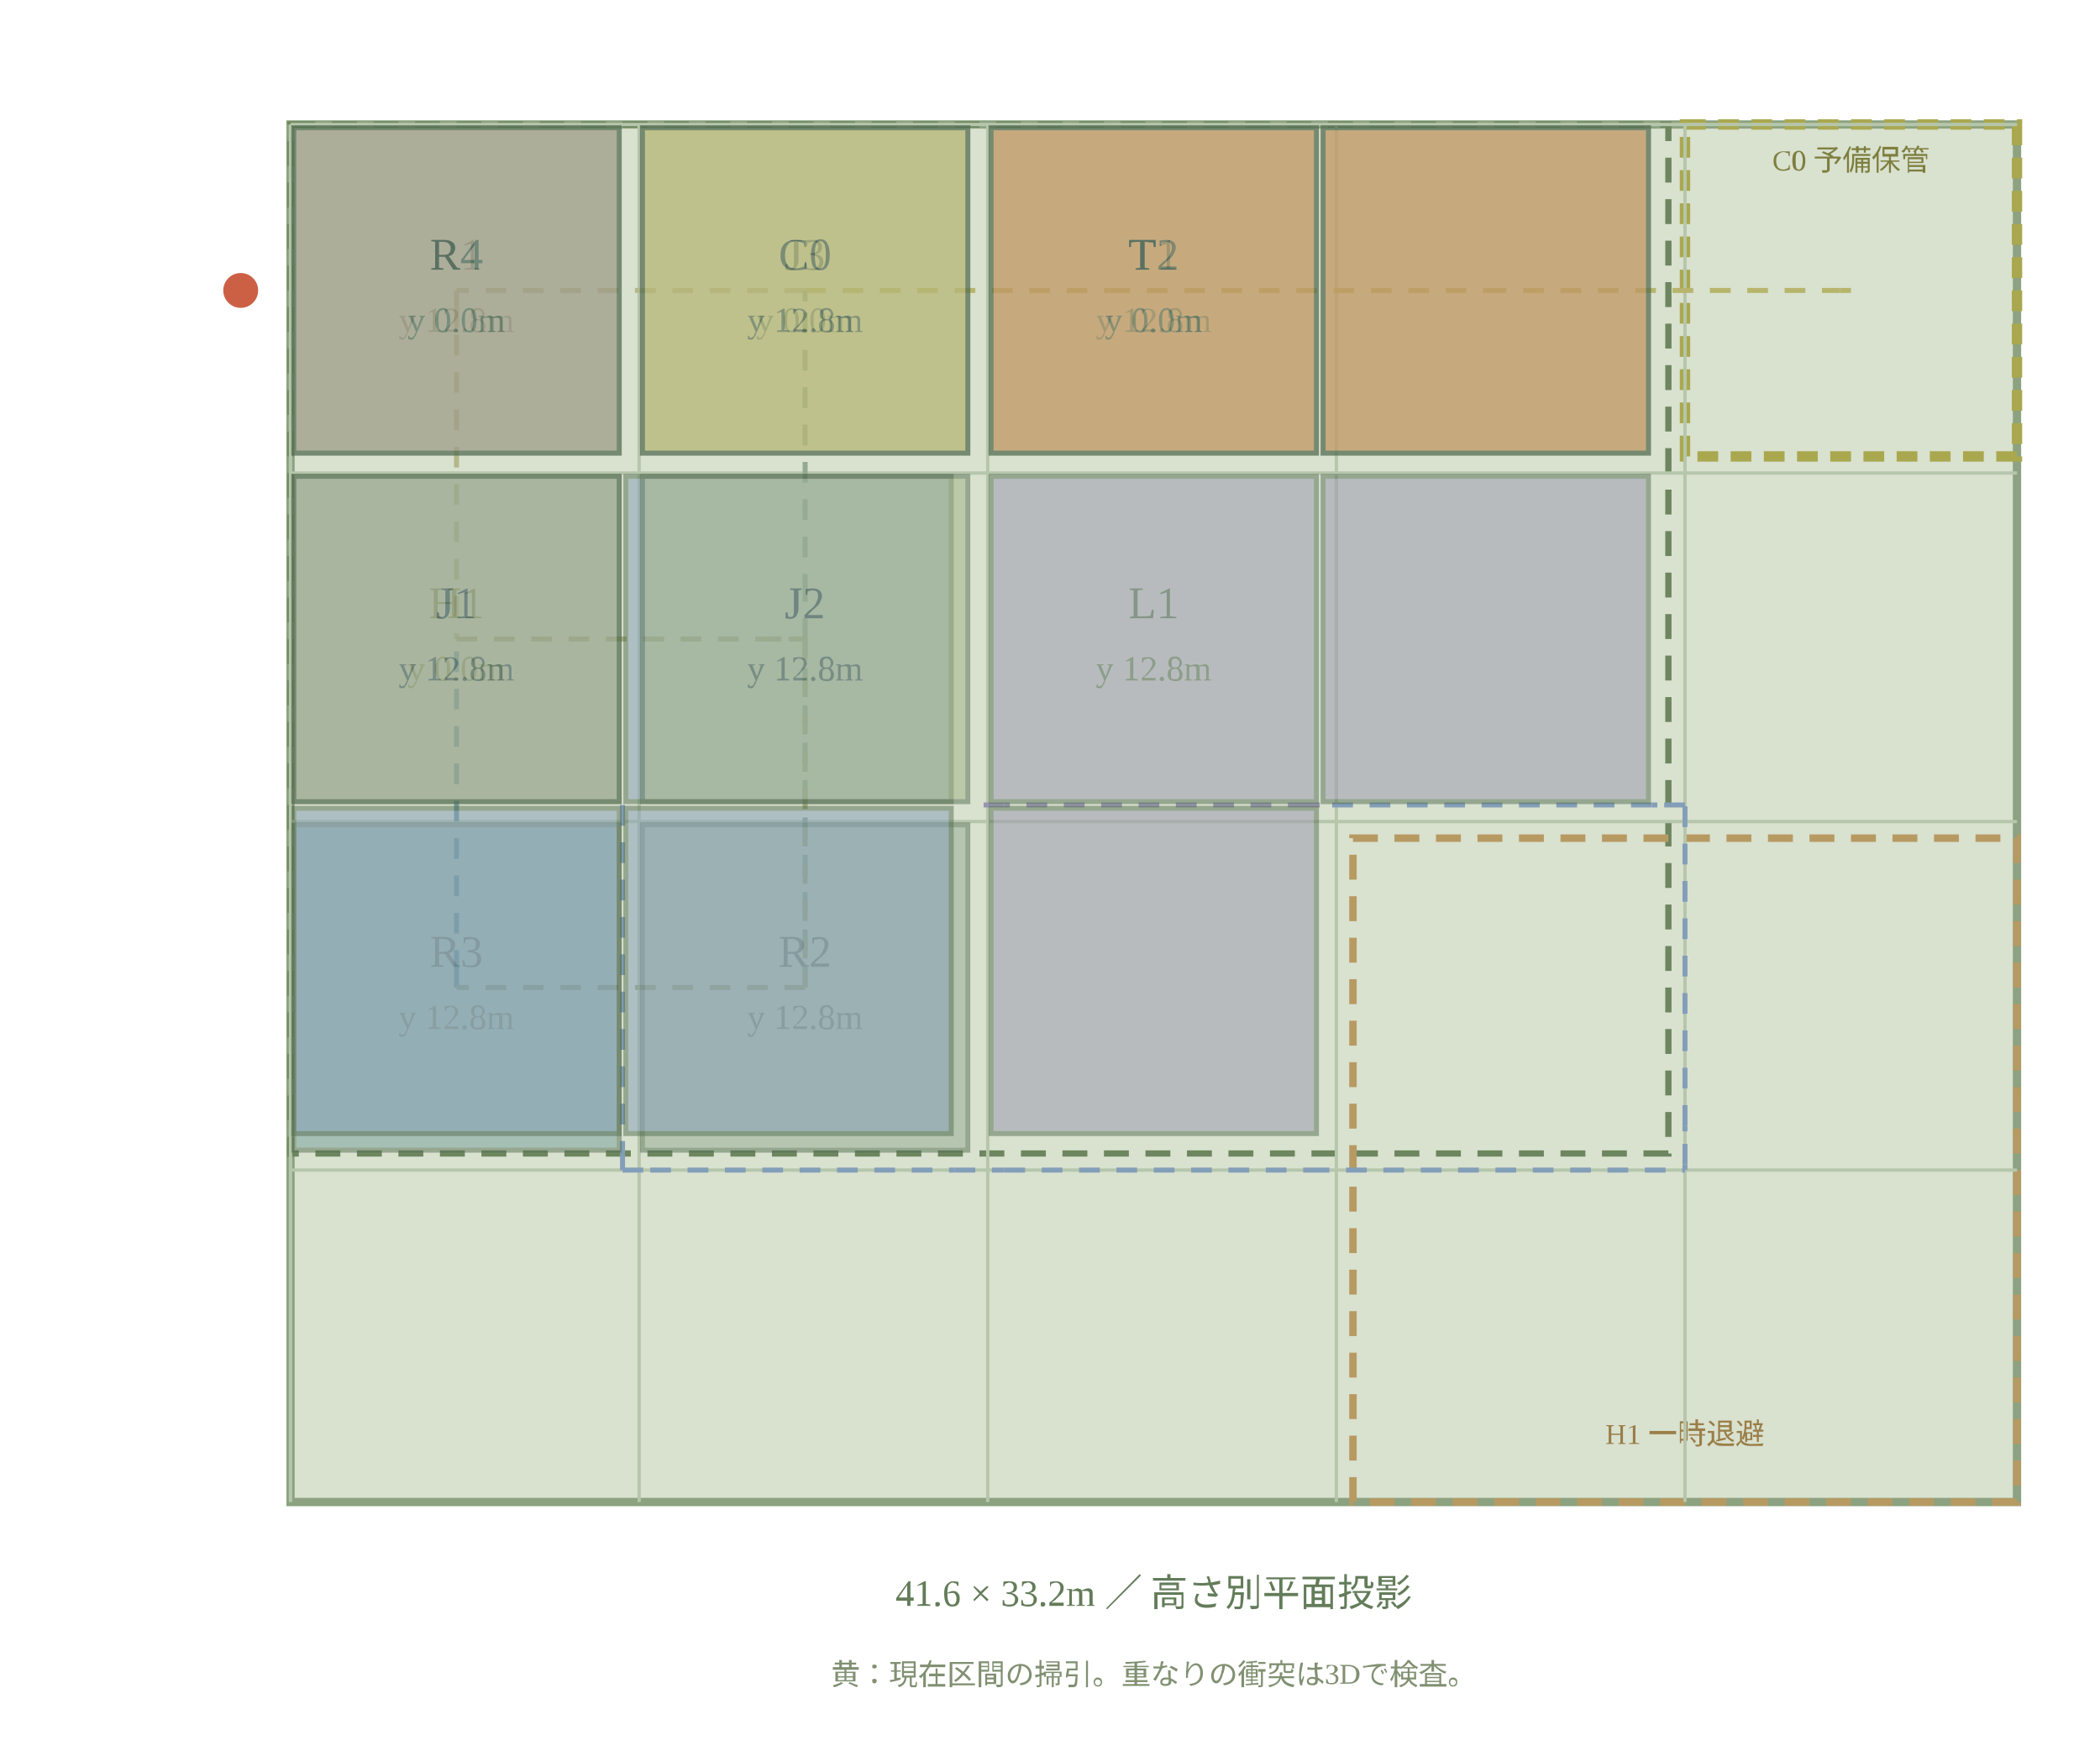
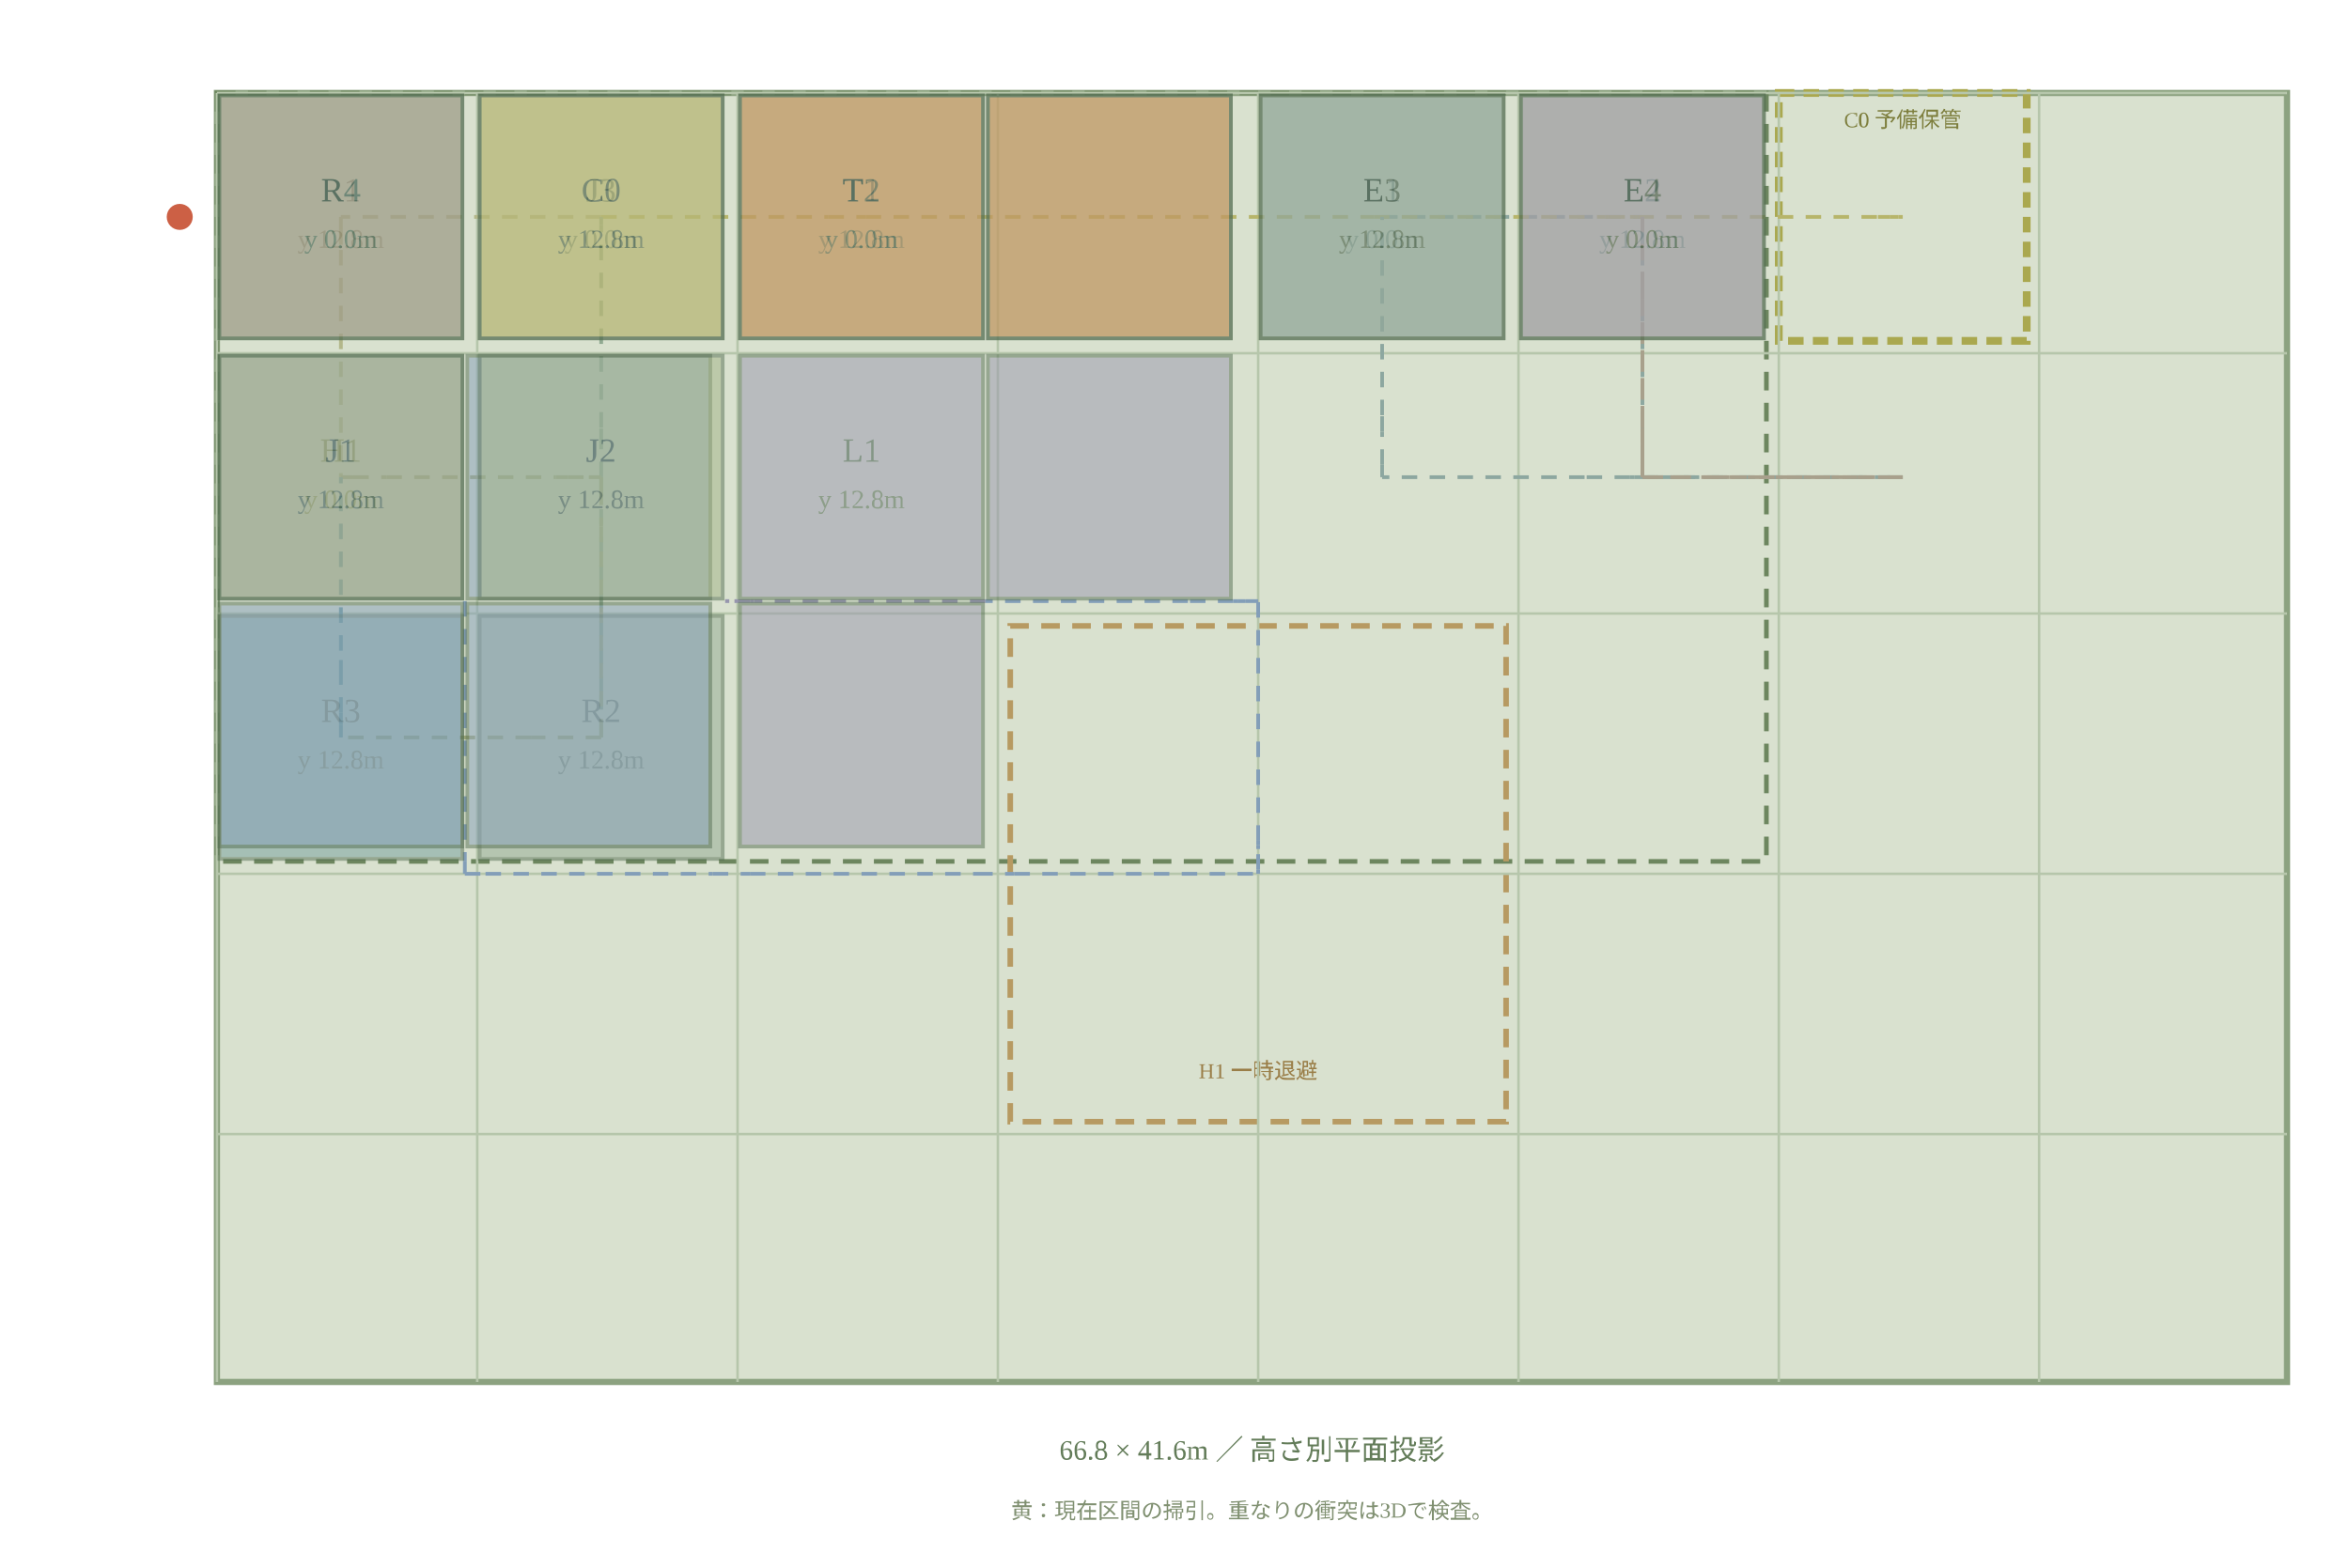
- <svg xmlns="http://www.w3.org/2000/svg" viewBox="-7 -3 50.6 42.2" role="img" aria-label="予備廊下と一時退避・搬送中の高さ別占有">
-   <rect x="0" y="0" width="41.6" height="33.2" fill="#d9e1cf" stroke="#8ca280" stroke-width=".2" />
-   <rect x="0" y="0" width="33.2" height="24.8" fill="none" stroke="#6d865f" stroke-width=".15" stroke-dasharray=".6 .4" />
-   <rect x="33.6" y="0" width="8" height="8" fill="none" stroke="#aaa84f" stroke-width=".25" stroke-dasharray=".5 .3" />
-   <text x="37.6" y="1.1" text-anchor="middle" font-size=".7" fill="#7d7e3d">C0 予備保管</text>
+ <svg xmlns="http://www.w3.org/2000/svg" viewBox="-7 -3 75.8 50.6" role="img" aria-label="予備廊下と一時退避・搬送中の高さ別占有">
+   <rect x="0" y="0" width="66.8" height="41.6" fill="#d9e1cf" stroke="#8ca280" stroke-width=".2" />
+   <rect x="0" y="0" width="50" height="24.8" fill="none" stroke="#6d865f" stroke-width=".15" stroke-dasharray=".6 .4" />
+   <rect x="50.4" y="0" width="8" height="8" fill="none" stroke="#aaa84f" stroke-width=".25" stroke-dasharray=".5 .3" />
+   <text x="54.4" y="1.1" text-anchor="middle" font-size=".7" fill="#7d7e3d">C0 予備保管</text>
  <rect x="25.6" y="17.2" width="16" height="16" fill="none" stroke="#b79a62" stroke-width=".18" stroke-dasharray=".6 .4" />
  <text x="33.6" y="31.8" text-anchor="middle" font-size=".7" fill="#9a7e48">H1 一時退避</text>
-   <line x1="0" y1="0" x2="41.6" y2="0" stroke="#b6c6ab" stroke-width="0.08" />
-   <line x1="0" y1="8.4" x2="41.6" y2="8.4" stroke="#b6c6ab" stroke-width="0.08" />
-   <line x1="0" y1="16.8" x2="41.6" y2="16.8" stroke="#b6c6ab" stroke-width="0.08" />
-   <line x1="0" y1="25.2" x2="41.6" y2="25.2" stroke="#b6c6ab" stroke-width="0.08" />
-   <line x1="0" y1="0" x2="0" y2="33.2" stroke="#b6c6ab" stroke-width="0.08" />
-   <line x1="8.4" y1="0" x2="8.4" y2="33.2" stroke="#b6c6ab" stroke-width="0.08" />
-   <line x1="16.8" y1="0" x2="16.8" y2="33.2" stroke="#b6c6ab" stroke-width="0.08" />
-   <line x1="25.2" y1="0" x2="25.2" y2="33.2" stroke="#b6c6ab" stroke-width="0.08" />
-   <line x1="33.6" y1="0" x2="33.6" y2="33.2" stroke="#b6c6ab" stroke-width="0.08" />
+   <line x1="0" y1="0" x2="66.8" y2="0" stroke="#b6c6ab" stroke-width="0.08" />
+   <line x1="0" y1="8.4" x2="66.8" y2="8.4" stroke="#b6c6ab" stroke-width="0.08" />
+   <line x1="0" y1="16.8" x2="66.8" y2="16.8" stroke="#b6c6ab" stroke-width="0.08" />
+   <line x1="0" y1="25.2" x2="66.8" y2="25.2" stroke="#b6c6ab" stroke-width="0.08" />
+   <line x1="0" y1="33.6" x2="66.8" y2="33.6" stroke="#b6c6ab" stroke-width="0.08" />
+   <line x1="0" y1="0" x2="0" y2="41.6" stroke="#b6c6ab" stroke-width="0.08" />
+   <line x1="8.4" y1="0" x2="8.4" y2="41.6" stroke="#b6c6ab" stroke-width="0.08" />
+   <line x1="16.8" y1="0" x2="16.8" y2="41.6" stroke="#b6c6ab" stroke-width="0.08" />
+   <line x1="25.2" y1="0" x2="25.2" y2="41.6" stroke="#b6c6ab" stroke-width="0.08" />
+   <line x1="33.6" y1="0" x2="33.6" y2="41.6" stroke="#b6c6ab" stroke-width="0.08" />
+   <line x1="42" y1="0" x2="42" y2="41.6" stroke="#b6c6ab" stroke-width="0.08" />
+   <line x1="50.4" y1="0" x2="50.4" y2="41.6" stroke="#b6c6ab" stroke-width="0.08" />
+   <line x1="58.8" y1="0" x2="58.8" y2="41.6" stroke="#b6c6ab" stroke-width="0.08" />
  <line x1="8" y1="16.4" x2="8" y2="16.4" stroke="#839eb8" stroke-width="0.12" stroke-dasharray=".5 .4" />
  <line x1="12.4" y1="4" x2="12.4" y2="4" stroke="#b3b78a" stroke-width="0.12" stroke-dasharray=".5 .4" />
+   <line x1="37.6" y1="4" x2="37.6" y2="4" stroke="#8da7a0" stroke-width="0.12" stroke-dasharray=".5 .4" />
  <line x1="8" y1="16.4" x2="8" y2="24.8" stroke="#839eb8" stroke-width="0.12" stroke-dasharray=".5 .4" />
  <line x1="12.4" y1="4" x2="4" y2="4" stroke="#b3b78a" stroke-width="0.12" stroke-dasharray=".5 .4" />
+   <line x1="37.6" y1="4" x2="46" y2="4" stroke="#8da7a0" stroke-width="0.12" stroke-dasharray=".5 .4" />
  <line x1="8" y1="24.8" x2="8" y2="25.2" stroke="#839eb8" stroke-width="0.12" stroke-dasharray=".5 .4" />
  <line x1="4" y1="4" x2="4" y2="4.4" stroke="#b3b78a" stroke-width="0.12" stroke-dasharray=".5 .4" />
+   <line x1="46" y1="4" x2="46" y2="4.4" stroke="#8da7a0" stroke-width="0.12" stroke-dasharray=".5 .4" />
  <line x1="8" y1="25.2" x2="8.667" y2="25.2" stroke="#839eb8" stroke-width="0.12" stroke-dasharray=".5 .4" />
  <line x1="4" y1="4.4" x2="4" y2="5.067" stroke="#b3b78a" stroke-width="0.12" stroke-dasharray=".5 .4" />
+   <line x1="46" y1="4.4" x2="46" y2="5.067" stroke="#8da7a0" stroke-width="0.12" stroke-dasharray=".5 .4" />
  <line x1="8.667" y1="25.2" x2="16" y2="25.2" stroke="#839eb8" stroke-width="0.12" stroke-dasharray=".5 .4" />
  <line x1="4" y1="5.067" x2="4" y2="12.4" stroke="#b3b78a" stroke-width="0.12" stroke-dasharray=".5 .4" />
  <line x1="12.4" y1="4" x2="12.4" y2="4" stroke="#b7b56b" stroke-width="0.12" stroke-dasharray=".5 .4" />
+   <line x1="46" y1="5.067" x2="46" y2="12.4" stroke="#8da7a0" stroke-width="0.12" stroke-dasharray=".5 .4" />
+   <line x1="37.6" y1="4" x2="37.6" y2="4" stroke="#9aa58c" stroke-width="0.12" stroke-dasharray=".5 .4" />
  <line x1="16" y1="25.2" x2="17.2" y2="25.2" stroke="#839eb8" stroke-width="0.12" stroke-dasharray=".5 .4" />
  <line x1="4" y1="12.4" x2="4" y2="12.4" stroke="#b3b78a" stroke-width="0.12" stroke-dasharray=".5 .4" />
  <line x1="12.4" y1="4" x2="12.4" y2="4" stroke="#b7b56b" stroke-width="0.12" stroke-dasharray=".5 .4" />
-   <line x1="17.2" y1="25.2" x2="24.533" y2="25.2" stroke="#839eb8" stroke-width="0.12" stroke-dasharray=".5 .4" />
+   <line x1="46" y1="12.4" x2="47.2" y2="12.4" stroke="#8da7a0" stroke-width="0.12" stroke-dasharray=".5 .4" />
+   <line x1="37.6" y1="4" x2="37.6" y2="4" stroke="#9aa58c" stroke-width="0.12" stroke-dasharray=".5 .4" />
+   <line x1="17.2" y1="25.2" x2="24.4" y2="25.2" stroke="#839eb8" stroke-width="0.12" stroke-dasharray=".5 .4" />
  <line x1="4" y1="12.4" x2="4" y2="12.4" stroke="#b3b78a" stroke-width="0.12" stroke-dasharray=".5 .4" />
-   <line x1="12.4" y1="4" x2="19.733" y2="4" stroke="#b7b56b" stroke-width="0.12" stroke-dasharray=".5 .4" />
-   <line x1="24.533" y1="25.2" x2="33.6" y2="25.2" stroke="#839eb8" stroke-width="0.12" stroke-dasharray=".5 .4" />
-   <line x1="19.733" y1="4" x2="28.8" y2="4" stroke="#b7b56b" stroke-width="0.12" stroke-dasharray=".5 .4" />
+   <line x1="12.4" y1="4" x2="19.6" y2="4" stroke="#b7b56b" stroke-width="0.12" stroke-dasharray=".5 .4" />
+   <line x1="47.2" y1="12.4" x2="54.4" y2="12.4" stroke="#8da7a0" stroke-width="0.12" stroke-dasharray=".5 .4" />
+   <line x1="37.6" y1="4" x2="37.6" y2="4" stroke="#9aa58c" stroke-width="0.12" stroke-dasharray=".5 .4" />
+   <line x1="24.4" y1="25.2" x2="24.533" y2="25.2" stroke="#839eb8" stroke-width="0.12" stroke-dasharray=".5 .4" />
+   <line x1="4" y1="12.4" x2="4" y2="12.4" stroke="#b3b78a" stroke-width="0.12" stroke-dasharray=".5 .4" />
+   <line x1="19.6" y1="4" x2="19.733" y2="4" stroke="#b7b56b" stroke-width="0.12" stroke-dasharray=".5 .4" />
+   <line x1="37.6" y1="4" x2="37.6" y2="4" stroke="#9aa58c" stroke-width="0.12" stroke-dasharray=".5 .4" />
+   <line x1="24.533" y1="25.2" x2="25.733" y2="25.2" stroke="#839eb8" stroke-width="0.12" stroke-dasharray=".5 .4" />
+   <line x1="19.733" y1="4" x2="20.933" y2="4" stroke="#b7b56b" stroke-width="0.12" stroke-dasharray=".5 .4" />
+   <line x1="37.6" y1="4" x2="37.6" y2="4" stroke="#9aa58c" stroke-width="0.12" stroke-dasharray=".5 .4" />
+   <line x1="25.733" y1="25.2" x2="33.6" y2="25.2" stroke="#839eb8" stroke-width="0.12" stroke-dasharray=".5 .4" />
+   <line x1="20.933" y1="4" x2="28.8" y2="4" stroke="#b7b56b" stroke-width="0.12" stroke-dasharray=".5 .4" />
  <line x1="24.8" y1="16.4" x2="24.8" y2="16.4" stroke="#9796ae" stroke-width="0.12" stroke-dasharray=".5 .4" />
  <line x1="28.8" y1="4" x2="37.333" y2="4" stroke="#b7b56b" stroke-width="0.12" stroke-dasharray=".5 .4" />
-   <line x1="24.8" y1="16.4" x2="24.533" y2="16.4" stroke="#9796ae" stroke-width="0.12" stroke-dasharray=".5 .4" />
-   <line x1="37.333" y1="4" x2="37.6" y2="4" stroke="#b7b56b" stroke-width="0.12" stroke-dasharray=".5 .4" />
-   <line x1="24.533" y1="16.4" x2="17.333" y2="16.4" stroke="#9796ae" stroke-width="0.12" stroke-dasharray=".5 .4" />
+   <line x1="24.8" y1="16.4" x2="17.333" y2="16.4" stroke="#9796ae" stroke-width="0.12" stroke-dasharray=".5 .4" />
+   <line x1="37.333" y1="4" x2="44.8" y2="4" stroke="#b7b56b" stroke-width="0.12" stroke-dasharray=".5 .4" />
  <line x1="17.333" y1="16.4" x2="17.2" y2="16.4" stroke="#9796ae" stroke-width="0.12" stroke-dasharray=".5 .4" />
  <line x1="33.6" y1="25.2" x2="33.6" y2="25.067" stroke="#839eb8" stroke-width="0.12" stroke-dasharray=".5 .4" />
-   <line x1="17.2" y1="16.4" x2="16.4" y2="16.4" stroke="#9796ae" stroke-width="0.12" stroke-dasharray=".5 .4" />
-   <line x1="33.6" y1="25.067" x2="33.6" y2="24.267" stroke="#839eb8" stroke-width="0.12" stroke-dasharray=".5 .4" />
+   <line x1="44.8" y1="4" x2="44.933" y2="4" stroke="#b7b56b" stroke-width="0.12" stroke-dasharray=".5 .4" />
+   <line x1="17.2" y1="16.4" x2="16.533" y2="16.4" stroke="#9796ae" stroke-width="0.12" stroke-dasharray=".5 .4" />
+   <line x1="33.6" y1="25.067" x2="33.6" y2="24.4" stroke="#839eb8" stroke-width="0.12" stroke-dasharray=".5 .4" />
+   <line x1="44.933" y1="4" x2="45.6" y2="4" stroke="#b7b56b" stroke-width="0.12" stroke-dasharray=".5 .4" />
+   <line x1="16.533" y1="16.4" x2="16.4" y2="16.4" stroke="#9796ae" stroke-width="0.12" stroke-dasharray=".5 .4" />
+   <line x1="33.6" y1="24.4" x2="33.6" y2="24.267" stroke="#839eb8" stroke-width="0.12" stroke-dasharray=".5 .4" />
+   <line x1="45.6" y1="4" x2="45.733" y2="4" stroke="#b7b56b" stroke-width="0.12" stroke-dasharray=".5 .4" />
+   <line x1="54.4" y1="12.4" x2="54.267" y2="12.4" stroke="#8da7a0" stroke-width="0.12" stroke-dasharray=".5 .4" />
  <line x1="16.4" y1="16.4" x2="16.4" y2="16.4" stroke="#9796ae" stroke-width="0.12" stroke-dasharray=".5 .4" />
  <line x1="33.6" y1="24.267" x2="33.6" y2="24.133" stroke="#839eb8" stroke-width="0.12" stroke-dasharray=".5 .4" />
+   <line x1="45.733" y1="4" x2="45.867" y2="4" stroke="#b7b56b" stroke-width="0.12" stroke-dasharray=".5 .4" />
+   <line x1="54.267" y1="12.4" x2="54.133" y2="12.4" stroke="#8da7a0" stroke-width="0.12" stroke-dasharray=".5 .4" />
  <line x1="16.4" y1="16.4" x2="16.4" y2="16.4" stroke="#9796ae" stroke-width="0.12" stroke-dasharray=".5 .4" />
  <line x1="33.6" y1="24.133" x2="33.6" y2="16.4" stroke="#839eb8" stroke-width="0.12" stroke-dasharray=".5 .4" />
-   <line x1="12.4" y1="20.8" x2="12.4" y2="20.8" stroke="#91aa91" stroke-width="0.12" stroke-dasharray=".5 .4" />
-   <line x1="16.4" y1="16.4" x2="16.4" y2="16.4" stroke="#9796ae" stroke-width="0.12" stroke-dasharray=".5 .4" />
-   <line x1="33.6" y1="16.4" x2="32.933" y2="16.4" stroke="#839eb8" stroke-width="0.12" stroke-dasharray=".5 .4" />
-   <line x1="12.4" y1="20.8" x2="12.4" y2="20.8" stroke="#91aa91" stroke-width="0.12" stroke-dasharray=".5 .4" />
+   <line x1="45.867" y1="4" x2="53.6" y2="4" stroke="#b7b56b" stroke-width="0.12" stroke-dasharray=".5 .4" />
+   <line x1="12.4" y1="20.8" x2="12.4" y2="20.8" stroke="#91aa91" stroke-width="0.12" stroke-dasharray=".5 .4" />
+   <line x1="54.133" y1="12.4" x2="46.4" y2="12.4" stroke="#8da7a0" stroke-width="0.12" stroke-dasharray=".5 .4" />
+   <line x1="16.4" y1="16.4" x2="16.4" y2="16.4" stroke="#9796ae" stroke-width="0.12" stroke-dasharray=".5 .4" />
+   <line x1="33.6" y1="16.4" x2="33.2" y2="16.4" stroke="#839eb8" stroke-width="0.12" stroke-dasharray=".5 .4" />
+   <line x1="53.6" y1="4" x2="54" y2="4" stroke="#b7b56b" stroke-width="0.12" stroke-dasharray=".5 .4" />
+   <line x1="12.4" y1="20.8" x2="12.4" y2="20.8" stroke="#91aa91" stroke-width="0.12" stroke-dasharray=".5 .4" />
+   <line x1="46.4" y1="12.4" x2="46" y2="12.4" stroke="#8da7a0" stroke-width="0.12" stroke-dasharray=".5 .4" />
+   <line x1="16.4" y1="16.4" x2="16.4" y2="16.4" stroke="#9796ae" stroke-width="0.12" stroke-dasharray=".5 .4" />
+   <line x1="33.2" y1="16.4" x2="32.933" y2="16.4" stroke="#839eb8" stroke-width="0.12" stroke-dasharray=".5 .4" />
+   <line x1="54" y1="4" x2="54.267" y2="4" stroke="#b7b56b" stroke-width="0.12" stroke-dasharray=".5 .4" />
+   <line x1="12.4" y1="20.8" x2="12.4" y2="20.8" stroke="#91aa91" stroke-width="0.12" stroke-dasharray=".5 .4" />
+   <line x1="46" y1="12.4" x2="45.733" y2="12.4" stroke="#8da7a0" stroke-width="0.12" stroke-dasharray=".5 .4" />
  <line x1="32.933" y1="16.4" x2="32.8" y2="16.4" stroke="#839eb8" stroke-width="0.12" stroke-dasharray=".5 .4" />
-   <line x1="12.4" y1="20.8" x2="12.4" y2="20.8" stroke="#91aa91" stroke-width="0.12" stroke-dasharray=".5 .4" />
-   <line x1="32.8" y1="16.4" x2="24.8" y2="16.4" stroke="#839eb8" stroke-width="0.12" stroke-dasharray=".5 .4" />
-   <line x1="12.4" y1="20.8" x2="12.4" y2="12.8" stroke="#91aa91" stroke-width="0.12" stroke-dasharray=".5 .4" />
+   <line x1="54.267" y1="4" x2="54.4" y2="4" stroke="#b7b56b" stroke-width="0.12" stroke-dasharray=".5 .4" />
+   <line x1="12.4" y1="20.8" x2="12.4" y2="20.8" stroke="#91aa91" stroke-width="0.12" stroke-dasharray=".5 .4" />
+   <line x1="45.733" y1="12.4" x2="45.6" y2="12.4" stroke="#8da7a0" stroke-width="0.12" stroke-dasharray=".5 .4" />
+   <line x1="32.8" y1="16.4" x2="31.333" y2="16.4" stroke="#839eb8" stroke-width="0.12" stroke-dasharray=".5 .4" />
+   <line x1="12.4" y1="20.8" x2="12.4" y2="19.333" stroke="#91aa91" stroke-width="0.12" stroke-dasharray=".5 .4" />
+   <line x1="45.6" y1="12.4" x2="44.133" y2="12.4" stroke="#8da7a0" stroke-width="0.12" stroke-dasharray=".5 .4" />
+   <line x1="31.333" y1="16.4" x2="24.8" y2="16.4" stroke="#839eb8" stroke-width="0.12" stroke-dasharray=".5 .4" />
+   <line x1="12.4" y1="19.333" x2="12.4" y2="12.8" stroke="#91aa91" stroke-width="0.12" stroke-dasharray=".5 .4" />
+   <line x1="44.133" y1="12.4" x2="37.6" y2="12.4" stroke="#8da7a0" stroke-width="0.12" stroke-dasharray=".5 .4" />
+   <line x1="46" y1="4" x2="46" y2="4" stroke="#a8a08c" stroke-width="0.12" stroke-dasharray=".5 .4" />
  <line x1="24.8" y1="16.4" x2="24.8" y2="16.4" stroke="#839eb8" stroke-width="0.12" stroke-dasharray=".5 .4" />
  <line x1="12.4" y1="12.8" x2="12.4" y2="12.4" stroke="#91aa91" stroke-width="0.12" stroke-dasharray=".5 .4" />
+   <line x1="37.6" y1="12.4" x2="37.6" y2="12" stroke="#8da7a0" stroke-width="0.12" stroke-dasharray=".5 .4" />
+   <line x1="46" y1="4" x2="46" y2="4" stroke="#a8a08c" stroke-width="0.12" stroke-dasharray=".5 .4" />
  <line x1="24.8" y1="16.4" x2="24.8" y2="16.4" stroke="#839eb8" stroke-width="0.12" stroke-dasharray=".5 .4" />
  <line x1="12.4" y1="12.4" x2="12.4" y2="11.333" stroke="#91aa91" stroke-width="0.12" stroke-dasharray=".5 .4" />
-   <line x1="24.8" y1="16.4" x2="24.8" y2="16.4" stroke="#839eb8" stroke-width="0.12" stroke-dasharray=".5 .4" />
-   <line x1="12.4" y1="11.333" x2="12.4" y2="4.267" stroke="#91aa91" stroke-width="0.12" stroke-dasharray=".5 .4" />
-   <line x1="4" y1="12.4" x2="4" y2="12.4" stroke="#a5ac7c" stroke-width="0.12" stroke-dasharray=".5 .4" />
+   <line x1="37.6" y1="12" x2="37.6" y2="10.933" stroke="#8da7a0" stroke-width="0.12" stroke-dasharray=".5 .4" />
+   <line x1="46" y1="4" x2="46" y2="4" stroke="#a8a08c" stroke-width="0.12" stroke-dasharray=".5 .4" />
+   <line x1="24.8" y1="16.4" x2="24.8" y2="16.4" stroke="#839eb8" stroke-width="0.12" stroke-dasharray=".5 .4" />
+   <line x1="12.4" y1="11.333" x2="12.4" y2="10.8" stroke="#91aa91" stroke-width="0.12" stroke-dasharray=".5 .4" />
+   <line x1="4" y1="12.4" x2="4" y2="12.4" stroke="#a5ac7c" stroke-width="0.12" stroke-dasharray=".5 .4" />
+   <line x1="37.6" y1="10.933" x2="37.6" y2="10.4" stroke="#8da7a0" stroke-width="0.12" stroke-dasharray=".5 .4" />
+   <line x1="46" y1="4" x2="46" y2="4" stroke="#a8a08c" stroke-width="0.12" stroke-dasharray=".5 .4" />
+   <line x1="24.8" y1="16.4" x2="24.8" y2="16.4" stroke="#839eb8" stroke-width="0.12" stroke-dasharray=".5 .4" />
+   <line x1="12.4" y1="10.8" x2="12.4" y2="4.4" stroke="#91aa91" stroke-width="0.12" stroke-dasharray=".5 .4" />
+   <line x1="4" y1="12.4" x2="4" y2="12.4" stroke="#a5ac7c" stroke-width="0.12" stroke-dasharray=".5 .4" />
+   <line x1="37.6" y1="10.4" x2="37.6" y2="4" stroke="#8da7a0" stroke-width="0.12" stroke-dasharray=".5 .4" />
+   <line x1="46" y1="4" x2="46" y2="10.4" stroke="#a8a08c" stroke-width="0.12" stroke-dasharray=".5 .4" />
+   <line x1="24.8" y1="16.4" x2="24.8" y2="16.4" stroke="#839eb8" stroke-width="0.12" stroke-dasharray=".5 .4" />
+   <line x1="12.4" y1="4.4" x2="12.4" y2="4.267" stroke="#91aa91" stroke-width="0.12" stroke-dasharray=".5 .4" />
+   <line x1="4" y1="12.4" x2="4" y2="12.4" stroke="#a5ac7c" stroke-width="0.12" stroke-dasharray=".5 .4" />
+   <line x1="37.6" y1="4" x2="37.6" y2="4" stroke="#8da7a0" stroke-width="0.12" stroke-dasharray=".5 .4" />
+   <line x1="46" y1="10.4" x2="46" y2="10.533" stroke="#a8a08c" stroke-width="0.12" stroke-dasharray=".5 .4" />
  <line x1="12.4" y1="4.267" x2="12.4" y2="4" stroke="#91aa91" stroke-width="0.12" stroke-dasharray=".5 .4" />
  <line x1="4" y1="12.4" x2="4" y2="12.4" stroke="#a5ac7c" stroke-width="0.12" stroke-dasharray=".5 .4" />
-   <line x1="12.4" y1="4" x2="12.4" y2="4" stroke="#91aa91" stroke-width="0.12" stroke-dasharray=".5 .4" />
-   <line x1="4" y1="12.4" x2="4" y2="12.4" stroke="#a5ac7c" stroke-width="0.12" stroke-dasharray=".5 .4" />
-   <line x1="12.4" y1="4" x2="12.4" y2="4" stroke="#91aa91" stroke-width="0.12" stroke-dasharray=".5 .4" />
-   <line x1="4" y1="12.4" x2="4" y2="12.4" stroke="#a5ac7c" stroke-width="0.12" stroke-dasharray=".5 .4" />
-   <line x1="4" y1="20.8" x2="4" y2="20.8" stroke="#729e9c" stroke-width="0.12" stroke-dasharray=".5 .4" />
-   <line x1="12.4" y1="4" x2="12.4" y2="4" stroke="#91aa91" stroke-width="0.12" stroke-dasharray=".5 .4" />
-   <line x1="4" y1="12.4" x2="11.333" y2="12.4" stroke="#a5ac7c" stroke-width="0.12" stroke-dasharray=".5 .4" />
-   <line x1="4" y1="20.8" x2="4" y2="20.8" stroke="#729e9c" stroke-width="0.12" stroke-dasharray=".5 .4" />
+   <line x1="37.6" y1="4" x2="37.6" y2="4" stroke="#8da7a0" stroke-width="0.12" stroke-dasharray=".5 .4" />
+   <line x1="46" y1="10.533" x2="46" y2="10.8" stroke="#a8a08c" stroke-width="0.12" stroke-dasharray=".5 .4" />
+   <line x1="12.4" y1="4" x2="12.4" y2="4" stroke="#91aa91" stroke-width="0.12" stroke-dasharray=".5 .4" />
+   <line x1="4" y1="12.4" x2="4" y2="12.4" stroke="#a5ac7c" stroke-width="0.12" stroke-dasharray=".5 .4" />
+   <line x1="37.6" y1="4" x2="37.6" y2="4" stroke="#8da7a0" stroke-width="0.12" stroke-dasharray=".5 .4" />
+   <line x1="46" y1="10.8" x2="46" y2="11.467" stroke="#a8a08c" stroke-width="0.12" stroke-dasharray=".5 .4" />
+   <line x1="12.4" y1="4" x2="12.4" y2="4" stroke="#91aa91" stroke-width="0.12" stroke-dasharray=".5 .4" />
+   <line x1="4" y1="12.4" x2="4" y2="12.4" stroke="#a5ac7c" stroke-width="0.12" stroke-dasharray=".5 .4" />
+   <line x1="4" y1="20.8" x2="4" y2="20.8" stroke="#729e9c" stroke-width="0.12" stroke-dasharray=".5 .4" />
+   <line x1="37.6" y1="4" x2="37.6" y2="4" stroke="#8da7a0" stroke-width="0.12" stroke-dasharray=".5 .4" />
+   <line x1="46" y1="11.467" x2="46" y2="12" stroke="#a8a08c" stroke-width="0.12" stroke-dasharray=".5 .4" />
+   <line x1="12.4" y1="4" x2="12.4" y2="4" stroke="#91aa91" stroke-width="0.12" stroke-dasharray=".5 .4" />
+   <line x1="4" y1="12.4" x2="4.4" y2="12.4" stroke="#a5ac7c" stroke-width="0.12" stroke-dasharray=".5 .4" />
+   <line x1="4" y1="20.8" x2="4" y2="20.8" stroke="#729e9c" stroke-width="0.12" stroke-dasharray=".5 .4" />
+   <line x1="37.6" y1="4" x2="37.6" y2="4" stroke="#8da7a0" stroke-width="0.12" stroke-dasharray=".5 .4" />
+   <line x1="46" y1="12" x2="46" y2="12.4" stroke="#a8a08c" stroke-width="0.12" stroke-dasharray=".5 .4" />
+   <line x1="12.4" y1="4" x2="12.4" y2="4" stroke="#91aa91" stroke-width="0.12" stroke-dasharray=".5 .4" />
+   <line x1="4.4" y1="12.4" x2="5.467" y2="12.4" stroke="#a5ac7c" stroke-width="0.12" stroke-dasharray=".5 .4" />
+   <line x1="4" y1="20.8" x2="4" y2="20.8" stroke="#729e9c" stroke-width="0.12" stroke-dasharray=".5 .4" />
+   <line x1="37.6" y1="4" x2="37.6" y2="4" stroke="#8da7a0" stroke-width="0.12" stroke-dasharray=".5 .4" />
+   <line x1="46" y1="12.4" x2="47.067" y2="12.4" stroke="#a8a08c" stroke-width="0.12" stroke-dasharray=".5 .4" />
+   <line x1="12.4" y1="4" x2="12.4" y2="4" stroke="#91aa91" stroke-width="0.12" stroke-dasharray=".5 .4" />
+   <line x1="5.467" y1="12.4" x2="10.933" y2="12.4" stroke="#a5ac7c" stroke-width="0.12" stroke-dasharray=".5 .4" />
+   <line x1="4" y1="20.8" x2="4" y2="20.8" stroke="#729e9c" stroke-width="0.12" stroke-dasharray=".5 .4" />
+   <line x1="37.6" y1="4" x2="37.6" y2="4" stroke="#8da7a0" stroke-width="0.12" stroke-dasharray=".5 .4" />
+   <line x1="47.067" y1="12.4" x2="52.533" y2="12.4" stroke="#a8a08c" stroke-width="0.12" stroke-dasharray=".5 .4" />
+   <line x1="46" y1="4" x2="46" y2="4" stroke="#9b9eae" stroke-width="0.12" stroke-dasharray=".5 .4" />
+   <line x1="12.4" y1="4" x2="12.4" y2="4" stroke="#91aa91" stroke-width="0.12" stroke-dasharray=".5 .4" />
+   <line x1="10.933" y1="12.4" x2="11.333" y2="12.4" stroke="#a5ac7c" stroke-width="0.12" stroke-dasharray=".5 .4" />
+   <line x1="4" y1="20.8" x2="4" y2="20.8" stroke="#729e9c" stroke-width="0.12" stroke-dasharray=".5 .4" />
+   <line x1="52.533" y1="12.4" x2="52.933" y2="12.4" stroke="#a8a08c" stroke-width="0.12" stroke-dasharray=".5 .4" />
+   <line x1="46" y1="4" x2="46" y2="4" stroke="#9b9eae" stroke-width="0.12" stroke-dasharray=".5 .4" />
  <line x1="11.333" y1="12.4" x2="12" y2="12.4" stroke="#a5ac7c" stroke-width="0.12" stroke-dasharray=".5 .4" />
  <line x1="4" y1="20.8" x2="4" y2="20.8" stroke="#729e9c" stroke-width="0.12" stroke-dasharray=".5 .4" />
+   <line x1="52.933" y1="12.4" x2="53.6" y2="12.4" stroke="#a8a08c" stroke-width="0.12" stroke-dasharray=".5 .4" />
+   <line x1="46" y1="4" x2="46" y2="4" stroke="#9b9eae" stroke-width="0.12" stroke-dasharray=".5 .4" />
  <line x1="12" y1="12.4" x2="12.4" y2="12.4" stroke="#a5ac7c" stroke-width="0.12" stroke-dasharray=".5 .4" />
  <line x1="4" y1="20.8" x2="4" y2="20.4" stroke="#729e9c" stroke-width="0.12" stroke-dasharray=".5 .4" />
-   <line x1="12.4" y1="12.4" x2="12.4" y2="20.4" stroke="#a5ac7c" stroke-width="0.12" stroke-dasharray=".5 .4" />
-   <line x1="4" y1="20.4" x2="4" y2="12.4" stroke="#729e9c" stroke-width="0.12" stroke-dasharray=".5 .4" />
+   <line x1="53.6" y1="12.4" x2="54" y2="12.4" stroke="#a8a08c" stroke-width="0.12" stroke-dasharray=".5 .4" />
+   <line x1="46" y1="4" x2="46" y2="4" stroke="#9b9eae" stroke-width="0.12" stroke-dasharray=".5 .4" />
+   <line x1="12.4" y1="12.4" x2="12.4" y2="12.8" stroke="#a5ac7c" stroke-width="0.12" stroke-dasharray=".5 .4" />
+   <line x1="4" y1="20.4" x2="4" y2="20" stroke="#729e9c" stroke-width="0.12" stroke-dasharray=".5 .4" />
+   <line x1="54" y1="12.4" x2="54.4" y2="12.4" stroke="#a8a08c" stroke-width="0.12" stroke-dasharray=".5 .4" />
+   <line x1="46" y1="4" x2="46" y2="4" stroke="#9b9eae" stroke-width="0.12" stroke-dasharray=".5 .4" />
+   <line x1="12.4" y1="12.8" x2="12.4" y2="14" stroke="#a5ac7c" stroke-width="0.12" stroke-dasharray=".5 .4" />
+   <line x1="4" y1="20" x2="4" y2="18.8" stroke="#729e9c" stroke-width="0.12" stroke-dasharray=".5 .4" />
+   <line x1="46" y1="4" x2="46" y2="4" stroke="#9b9eae" stroke-width="0.12" stroke-dasharray=".5 .4" />
+   <line x1="12.4" y1="14" x2="12.4" y2="14.8" stroke="#a5ac7c" stroke-width="0.12" stroke-dasharray=".5 .4" />
+   <line x1="4" y1="18.8" x2="4" y2="18" stroke="#729e9c" stroke-width="0.12" stroke-dasharray=".5 .4" />
+   <line x1="46" y1="4" x2="46" y2="4" stroke="#9b9eae" stroke-width="0.12" stroke-dasharray=".5 .4" />
+   <line x1="12.4" y1="14.8" x2="12.4" y2="20.4" stroke="#a5ac7c" stroke-width="0.12" stroke-dasharray=".5 .4" />
+   <line x1="4" y1="18" x2="4" y2="12.4" stroke="#729e9c" stroke-width="0.12" stroke-dasharray=".5 .4" />
+   <line x1="46" y1="4" x2="46" y2="4" stroke="#9b9eae" stroke-width="0.12" stroke-dasharray=".5 .4" />
+   <line x1="54.4" y1="12.4" x2="48.8" y2="12.4" stroke="#a8a08c" stroke-width="0.12" stroke-dasharray=".5 .4" />
  <line x1="12.4" y1="20.4" x2="12.4" y2="20.8" stroke="#a5ac7c" stroke-width="0.12" stroke-dasharray=".5 .4" />
  <line x1="4" y1="12.4" x2="4" y2="12.4" stroke="#729e9c" stroke-width="0.12" stroke-dasharray=".5 .4" />
-   <line x1="12.4" y1="20.8" x2="12.4" y2="20.8" stroke="#a5ac7c" stroke-width="0.12" stroke-dasharray=".5 .4" />
-   <line x1="4" y1="12.4" x2="4" y2="12.4" stroke="#729e9c" stroke-width="0.12" stroke-dasharray=".5 .4" />
-   <line x1="12.4" y1="20.8" x2="12.4" y2="20.8" stroke="#a5ac7c" stroke-width="0.12" stroke-dasharray=".5 .4" />
-   <line x1="12.4" y1="20.8" x2="12.4" y2="20.8" stroke="#a5ac7c" stroke-width="0.12" stroke-dasharray=".5 .4" />
-   <line x1="12.4" y1="20.8" x2="4" y2="20.8" stroke="#a5ac7c" stroke-width="0.12" stroke-dasharray=".5 .4" />
+   <line x1="46" y1="4" x2="46" y2="4" stroke="#9b9eae" stroke-width="0.12" stroke-dasharray=".5 .4" />
+   <line x1="48.8" y1="12.4" x2="48.4" y2="12.4" stroke="#a8a08c" stroke-width="0.12" stroke-dasharray=".5 .4" />
+   <line x1="12.4" y1="20.8" x2="12.4" y2="20.8" stroke="#a5ac7c" stroke-width="0.12" stroke-dasharray=".5 .4" />
+   <line x1="4" y1="12.4" x2="4" y2="12.4" stroke="#729e9c" stroke-width="0.12" stroke-dasharray=".5 .4" />
+   <line x1="46" y1="4" x2="46" y2="4" stroke="#9b9eae" stroke-width="0.12" stroke-dasharray=".5 .4" />
+   <line x1="48.4" y1="12.4" x2="46.667" y2="12.4" stroke="#a8a08c" stroke-width="0.12" stroke-dasharray=".5 .4" />
+   <line x1="12.4" y1="20.8" x2="12.4" y2="20.8" stroke="#a5ac7c" stroke-width="0.12" stroke-dasharray=".5 .4" />
+   <line x1="4" y1="12.4" x2="4" y2="12.4" stroke="#729e9c" stroke-width="0.12" stroke-dasharray=".5 .4" />
+   <line x1="46.667" y1="12.4" x2="46" y2="12.4" stroke="#a8a08c" stroke-width="0.12" stroke-dasharray=".5 .4" />
+   <line x1="12.4" y1="20.8" x2="12.4" y2="20.8" stroke="#a5ac7c" stroke-width="0.12" stroke-dasharray=".5 .4" />
+   <line x1="4" y1="12.4" x2="4" y2="12.4" stroke="#729e9c" stroke-width="0.12" stroke-dasharray=".5 .4" />
+   <line x1="46" y1="12.4" x2="46" y2="6.667" stroke="#a8a08c" stroke-width="0.12" stroke-dasharray=".5 .4" />
+   <line x1="12.4" y1="20.8" x2="12.4" y2="20.8" stroke="#a5ac7c" stroke-width="0.12" stroke-dasharray=".5 .4" />
+   <line x1="46" y1="6.667" x2="46" y2="6.267" stroke="#a8a08c" stroke-width="0.12" stroke-dasharray=".5 .4" />
+   <line x1="12.4" y1="20.8" x2="12.4" y2="20.8" stroke="#a5ac7c" stroke-width="0.12" stroke-dasharray=".5 .4" />
+   <line x1="46" y1="6.267" x2="46" y2="4" stroke="#a8a08c" stroke-width="0.12" stroke-dasharray=".5 .4" />
+   <line x1="12.4" y1="20.8" x2="12.4" y2="20.8" stroke="#a5ac7c" stroke-width="0.12" stroke-dasharray=".5 .4" />
+   <line x1="46" y1="4" x2="46" y2="4" stroke="#a8a08c" stroke-width="0.12" stroke-dasharray=".5 .4" />
+   <line x1="12.4" y1="20.8" x2="10.133" y2="20.8" stroke="#a5ac7c" stroke-width="0.12" stroke-dasharray=".5 .4" />
+   <line x1="46" y1="4" x2="46" y2="4" stroke="#a8a08c" stroke-width="0.12" stroke-dasharray=".5 .4" />
+   <line x1="10.133" y1="20.8" x2="4" y2="20.8" stroke="#a5ac7c" stroke-width="0.12" stroke-dasharray=".5 .4" />
  <line x1="4" y1="20.8" x2="4" y2="20.8" stroke="#a5ac7c" stroke-width="0.12" stroke-dasharray=".5 .4" />
  <g data-id="R1" transform="translate(0 0)" opacity="0.5">
    <rect x="0.08" y="0.08" width="7.84" height="7.84" fill="#81a398" stroke="#546d51" stroke-width=".12" />
    <text x="4" y="3.5" text-anchor="middle" font-size="1.1" fill="#304b3d">R1</text>
    <text x="4" y="5" text-anchor="middle" font-size=".85" fill="#425b45">y 12.8m</text>
  </g>
  <g data-id="R2" transform="translate(8.4 16.8)" opacity="0.5">
    <rect x="0.08" y="0.08" width="7.84" height="7.84" fill="#91aa91" stroke="#546d51" stroke-width=".12" />
    <text x="4" y="3.5" text-anchor="middle" font-size="1.1" fill="#304b3d">R2</text>
    <text x="4" y="5" text-anchor="middle" font-size=".85" fill="#425b45">y 12.8m</text>
  </g>
  <g data-id="R3" transform="translate(0 16.8)" opacity="0.5">
    <rect x="0.08" y="0.08" width="7.84" height="7.84" fill="#729e9c" stroke="#546d51" stroke-width=".12" />
    <text x="4" y="3.5" text-anchor="middle" font-size="1.1" fill="#304b3d">R3</text>
    <text x="4" y="5" text-anchor="middle" font-size=".85" fill="#425b45">y 12.8m</text>
  </g>
  <g data-id="R4" transform="translate(0 0)" opacity="0.5">
    <rect x="0.08" y="0.08" width="7.84" height="7.84" fill="#ad9981" stroke="#546d51" stroke-width=".12" />
    <text x="4" y="3.5" text-anchor="middle" font-size="1.1" fill="#304b3d">R4</text>
    <text x="4" y="5" text-anchor="middle" font-size=".85" fill="#425b45">y 0.0m</text>
  </g>
  <g data-id="T1" transform="translate(16.8 0)" opacity="0.5">
    <rect x="0.08" y="0.08" width="7.84" height="7.84" fill="#c7a46d" stroke="#546d51" stroke-width=".12" />
    <rect x="8.08" y="0.08" width="7.84" height="7.84" fill="#c7a46d" stroke="#546d51" stroke-width=".12" />
    <text x="4" y="3.5" text-anchor="middle" font-size="1.1" fill="#304b3d">T1</text>
    <text x="4" y="5" text-anchor="middle" font-size=".85" fill="#425b45">y 12.8m</text>
  </g>
  <g data-id="T2" transform="translate(16.8 0)" opacity="0.5">
    <rect x="0.08" y="0.08" width="7.84" height="7.84" fill="#bb925e" stroke="#546d51" stroke-width=".12" />
    <rect x="8.08" y="0.08" width="7.84" height="7.84" fill="#bb925e" stroke="#546d51" stroke-width=".12" />
    <text x="4" y="3.5" text-anchor="middle" font-size="1.1" fill="#304b3d">T2</text>
    <text x="4" y="5" text-anchor="middle" font-size=".85" fill="#425b45">y 0.0m</text>
  </g>
  <g data-id="H1" transform="translate(0 8.4)" opacity="0.5">
    <rect x="0.08" y="0.08" width="7.84" height="7.84" fill="#839eb8" stroke="#546d51" stroke-width=".12" />
    <rect x="8.08" y="0.08" width="7.84" height="7.84" fill="#839eb8" stroke="#546d51" stroke-width=".12" />
    <rect x="0.08" y="8.08" width="7.84" height="7.84" fill="#839eb8" stroke="#546d51" stroke-width=".12" />
    <rect x="8.08" y="8.08" width="7.84" height="7.84" fill="#839eb8" stroke="#546d51" stroke-width=".12" />
    <text x="4" y="3.5" text-anchor="middle" font-size="1.1" fill="#304b3d">H1</text>
    <text x="4" y="5" text-anchor="middle" font-size=".85" fill="#425b45">y 0.0m</text>
  </g>
  <g data-id="L1" transform="translate(16.8 8.4)" opacity="0.5">
    <rect x="0.08" y="0.08" width="7.84" height="7.84" fill="#9796ae" stroke="#546d51" stroke-width=".12" />
    <rect x="8.08" y="0.08" width="7.84" height="7.84" fill="#9796ae" stroke="#546d51" stroke-width=".12" />
    <rect x="0.08" y="8.08" width="7.84" height="7.84" fill="#9796ae" stroke="#546d51" stroke-width=".12" />
    <text x="4" y="3.5" text-anchor="middle" font-size="1.1" fill="#304b3d">L1</text>
    <text x="4" y="5" text-anchor="middle" font-size=".85" fill="#425b45">y 12.8m</text>
  </g>
  <g data-id="J1" transform="translate(0 8.4)" opacity="0.5">
    <rect x="0.08" y="0.08" width="7.84" height="7.84" fill="#a5ac7c" stroke="#546d51" stroke-width=".12" />
    <text x="4" y="3.5" text-anchor="middle" font-size="1.1" fill="#304b3d">J1</text>
    <text x="4" y="5" text-anchor="middle" font-size=".85" fill="#425b45">y 12.8m</text>
  </g>
  <g data-id="J2" transform="translate(8.4 8.4)" opacity="0.5">
    <rect x="0.08" y="0.08" width="7.84" height="7.84" fill="#a0b184" stroke="#546d51" stroke-width=".12" />
    <text x="4" y="3.5" text-anchor="middle" font-size="1.1" fill="#304b3d">J2</text>
    <text x="4" y="5" text-anchor="middle" font-size=".85" fill="#425b45">y 12.8m</text>
  </g>
  <g data-id="J3" transform="translate(8.4 0)" opacity="0.5">
    <rect x="0.08" y="0.08" width="7.84" height="7.84" fill="#b3b78a" stroke="#546d51" stroke-width=".12" />
    <text x="4" y="3.5" text-anchor="middle" font-size="1.1" fill="#304b3d">J3</text>
    <text x="4" y="5" text-anchor="middle" font-size=".85" fill="#425b45">y 0.0m</text>
  </g>
  <g data-id="C0" transform="translate(8.4 0)" opacity="0.5">
    <rect x="0.08" y="0.08" width="7.84" height="7.84" fill="#b7b56b" stroke="#546d51" stroke-width=".12" />
    <text x="4" y="3.5" text-anchor="middle" font-size="1.1" fill="#304b3d">C0</text>
    <text x="4" y="5" text-anchor="middle" font-size=".85" fill="#425b45">y 12.8m</text>
  </g>
+   <g data-id="E1" transform="translate(33.6 0)" opacity="0.5">
+     <rect x="0.08" y="0.08" width="7.84" height="7.84" fill="#9aa58c" stroke="#546d51" stroke-width=".12" />
+     <text x="4" y="3.5" text-anchor="middle" font-size="1.1" fill="#304b3d">E1</text>
+     <text x="4" y="5" text-anchor="middle" font-size=".85" fill="#425b45">y 0.0m</text>
+   </g>
+   <g data-id="E2" transform="translate(42 0)" opacity="0.5">
+     <rect x="0.08" y="0.08" width="7.84" height="7.84" fill="#a8a08c" stroke="#546d51" stroke-width=".12" />
+     <text x="4" y="3.5" text-anchor="middle" font-size="1.1" fill="#304b3d">E2</text>
+     <text x="4" y="5" text-anchor="middle" font-size=".85" fill="#425b45">y 12.8m</text>
+   </g>
+   <g data-id="E3" transform="translate(33.6 0)" opacity="0.5">
+     <rect x="0.08" y="0.08" width="7.84" height="7.84" fill="#8da7a0" stroke="#546d51" stroke-width=".12" />
+     <text x="4" y="3.5" text-anchor="middle" font-size="1.1" fill="#304b3d">E3</text>
+     <text x="4" y="5" text-anchor="middle" font-size=".85" fill="#425b45">y 12.8m</text>
+   </g>
+   <g data-id="E4" transform="translate(42 0)" opacity="0.5">
+     <rect x="0.08" y="0.08" width="7.84" height="7.84" fill="#9b9eae" stroke="#546d51" stroke-width=".12" />
+     <text x="4" y="3.5" text-anchor="middle" font-size="1.1" fill="#304b3d">E4</text>
+     <text x="4" y="5" text-anchor="middle" font-size=".85" fill="#425b45">y 0.0m</text>
+   </g>
  <circle cx="-1.2" cy="4" r=".42" fill="#cc6045" />
-   <text x="20.8" y="35.7" text-anchor="middle" font-size=".9" fill="#637c59">41.6 × 33.2m ／ 高さ別平面投影</text>
-   <text x="20.8" y="37.6" text-anchor="middle" font-size=".7" fill="#809071">黄：現在区間の掃引。重なりの衝突は3Dで検査。</text>
+   <text x="33.4" y="44.1" text-anchor="middle" font-size=".9" fill="#637c59">66.8 × 41.6m ／ 高さ別平面投影</text>
+   <text x="33.4" y="46" text-anchor="middle" font-size=".7" fill="#809071">黄：現在区間の掃引。重なりの衝突は3Dで検査。</text>
</svg>
